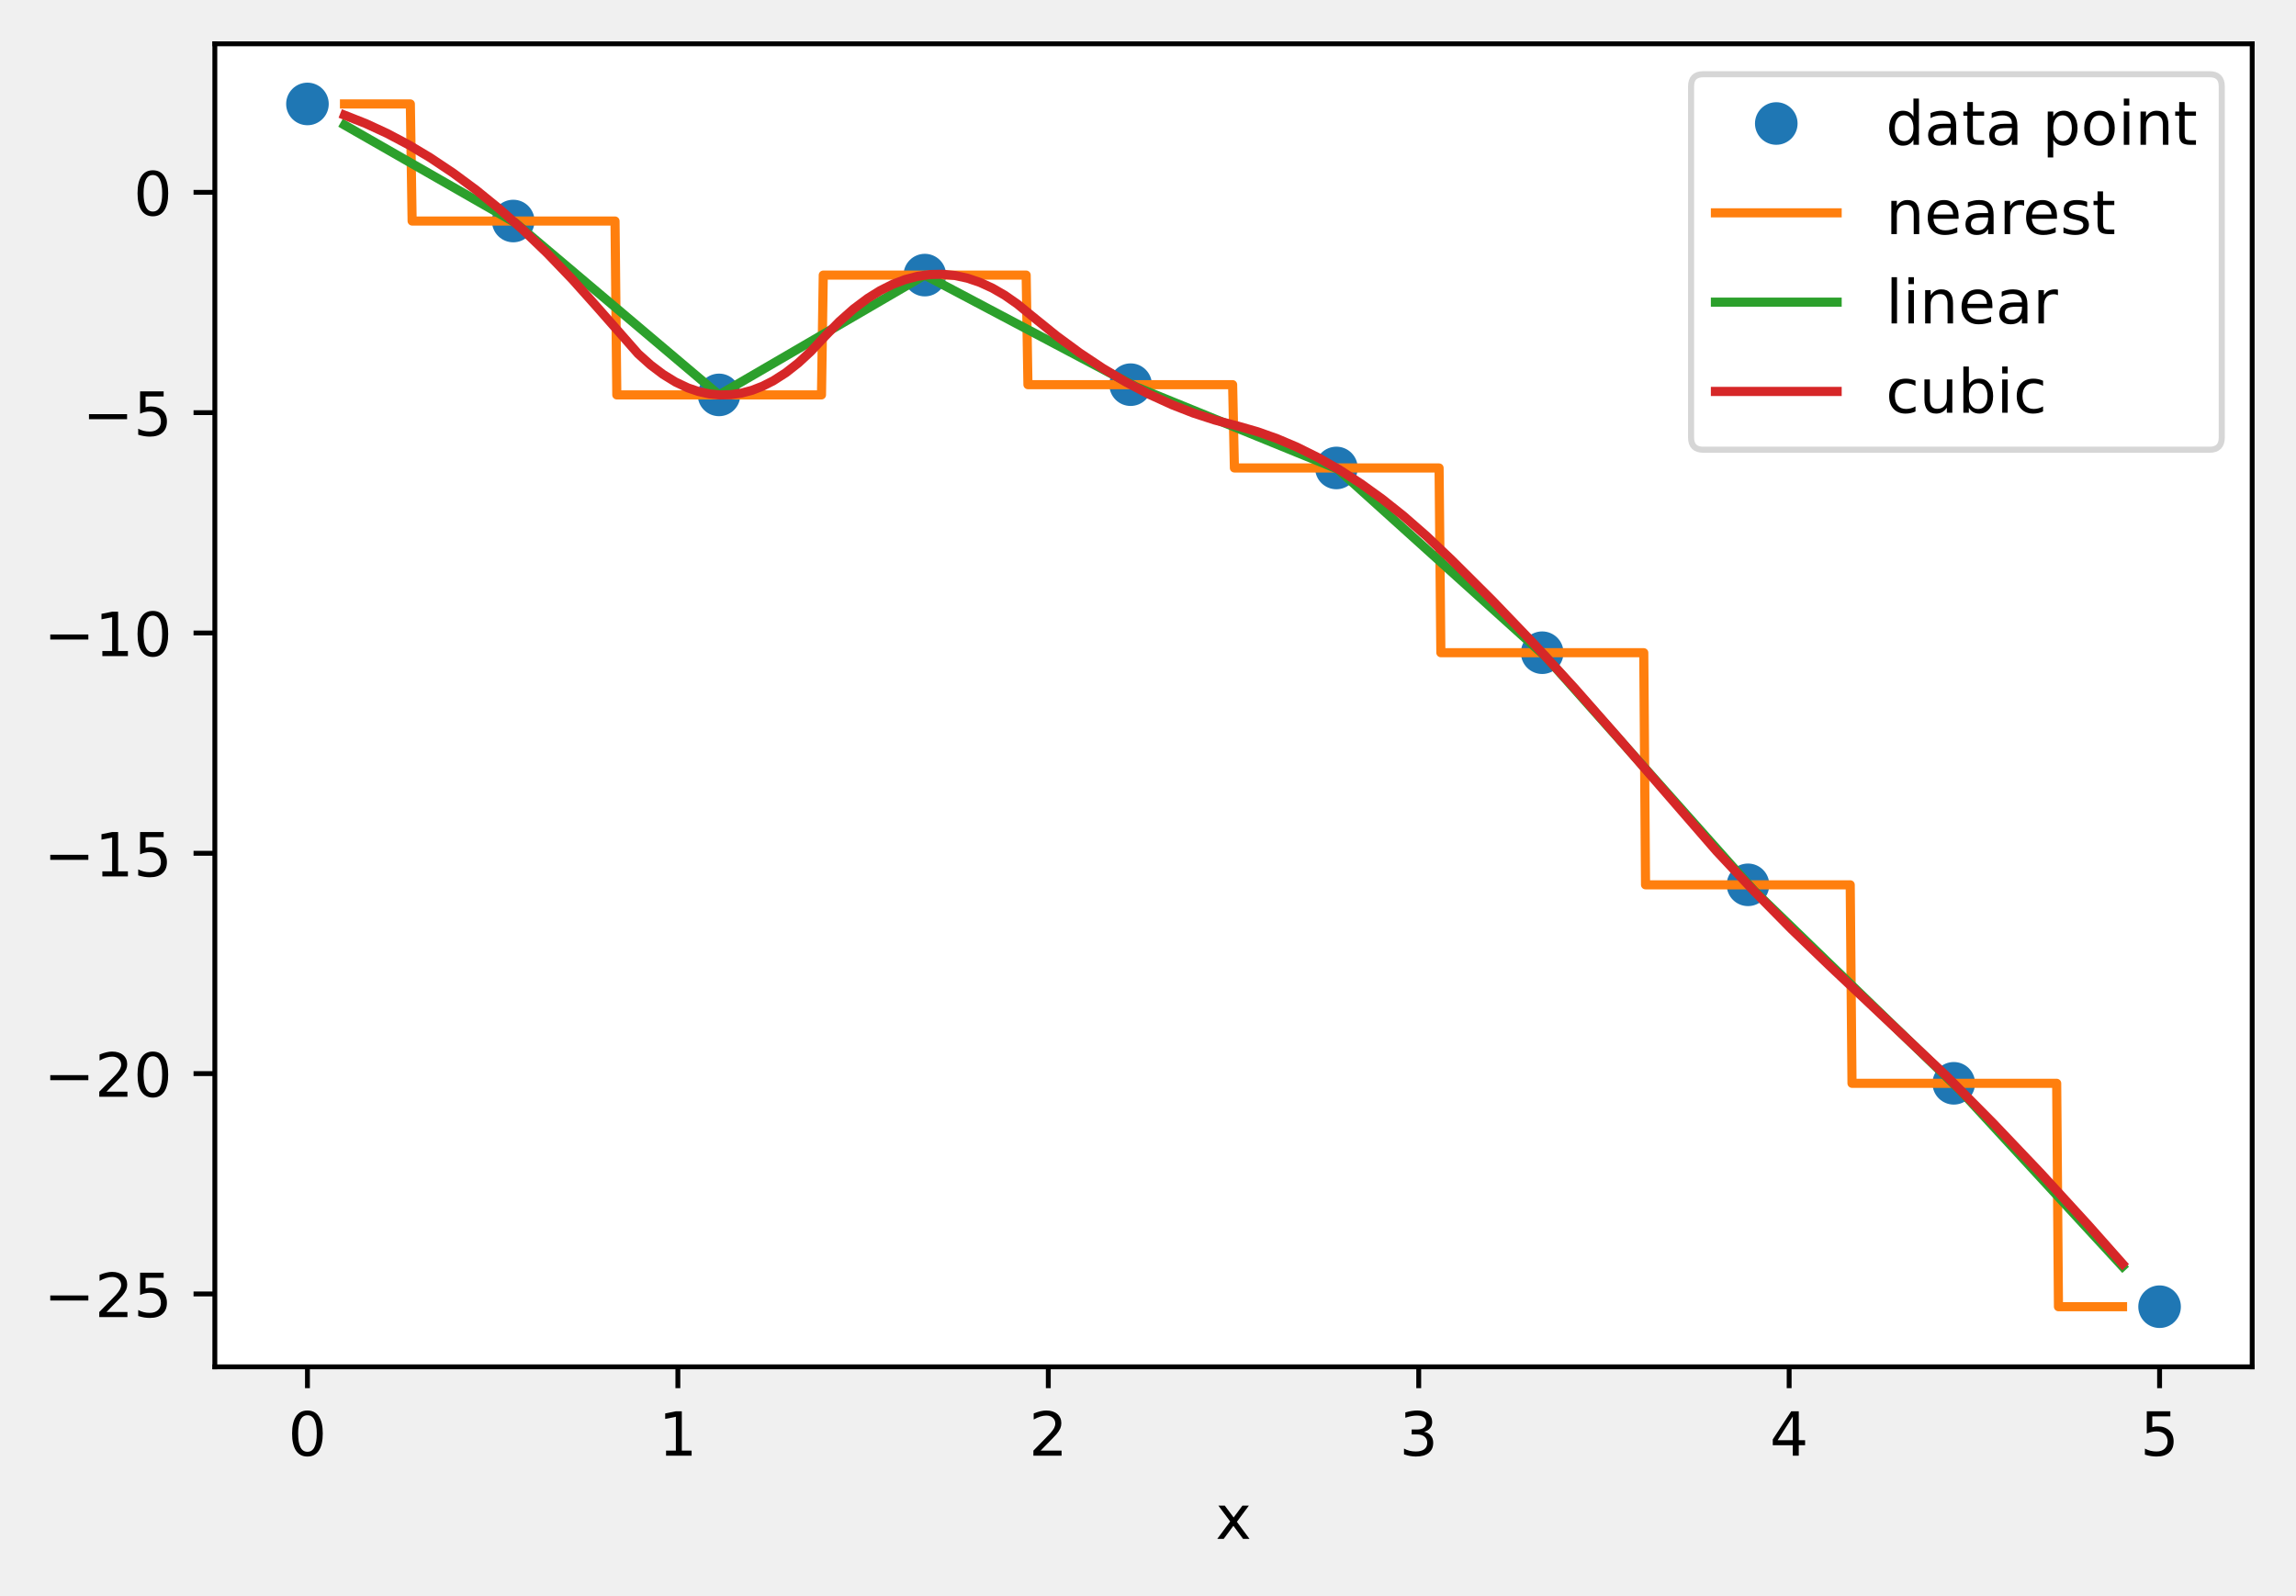
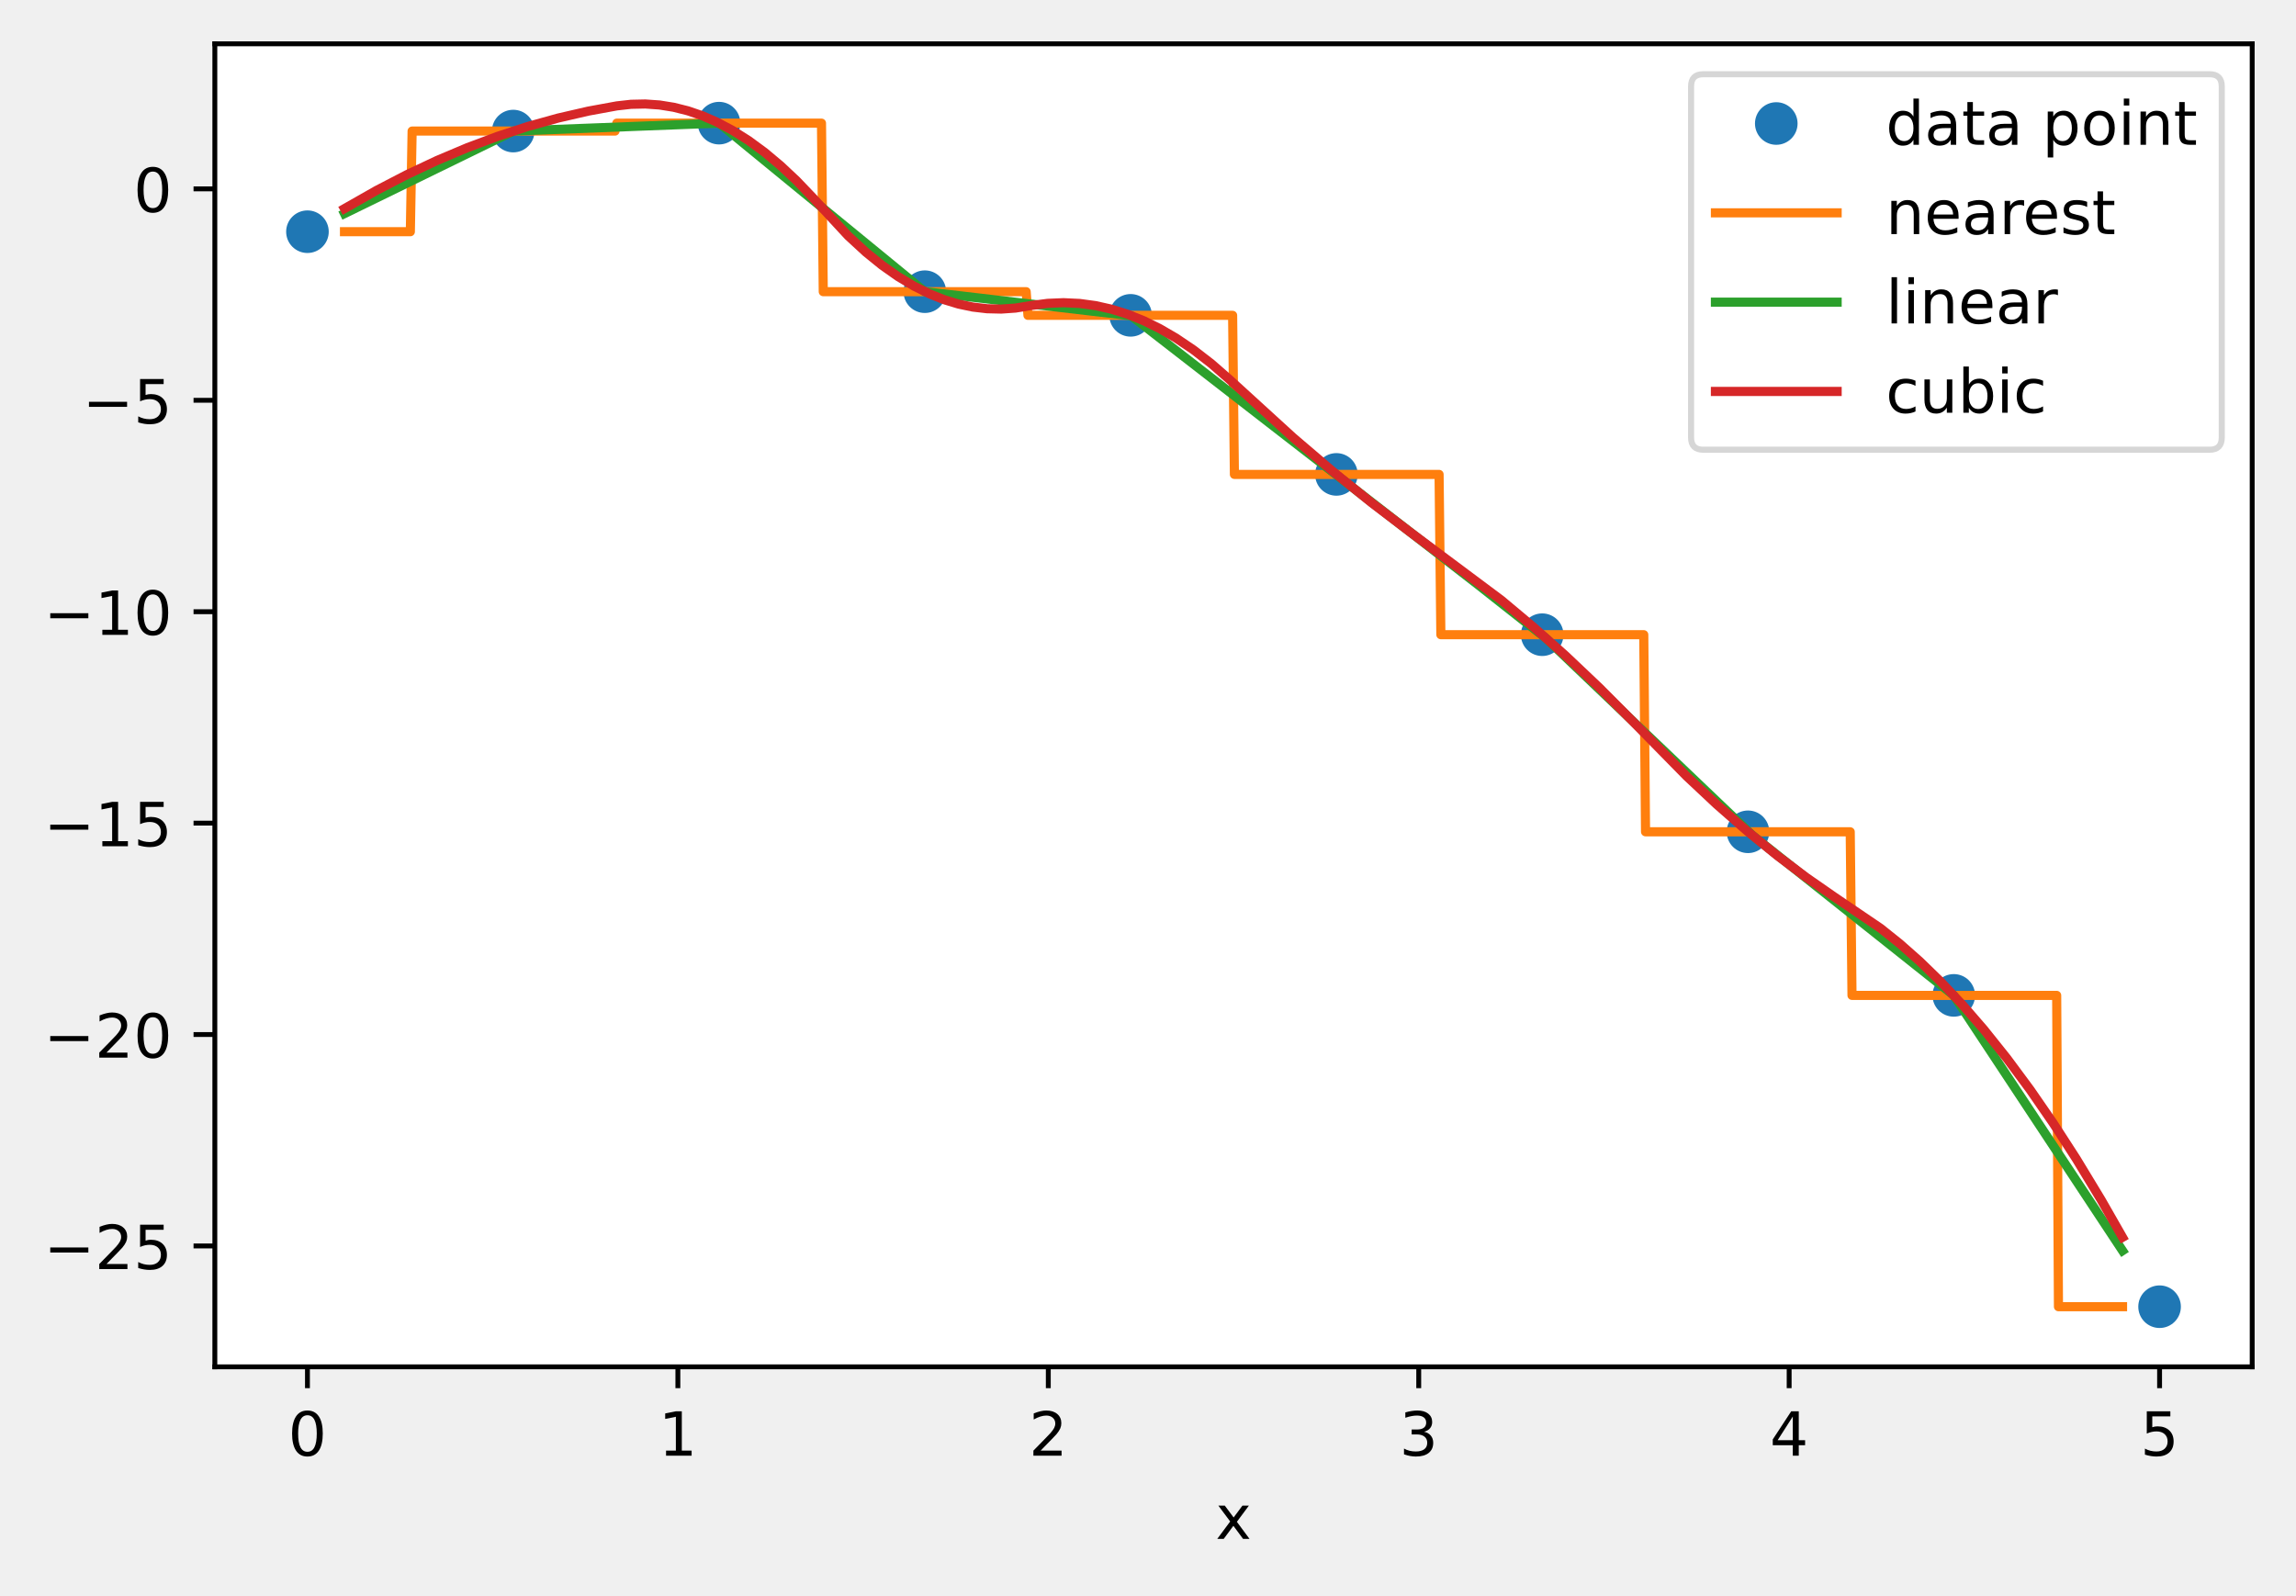
<svg xmlns="http://www.w3.org/2000/svg" xmlns:xlink="http://www.w3.org/1999/xlink" width="377.305pt" height="262.196pt" viewBox="0 0 377.305 262.196" version="1.1">
  <defs>
    <style type="text/css">*{stroke-linejoin: round; stroke-linecap: butt}</style>
  </defs>
  <g id="figure_1">
    <g id="patch_1">
      <path d="M 0 262.196  L 377.305 262.196  L 377.305 0  L 0 0  L 0 262.196  z " style="fill: none" />
    </g>
    <g id="axes_1">
      <g id="patch_2">
        <path d="M 35.305 224.64  L 370.105 224.64  L 370.105 7.2  L 35.305 7.2  z " style="fill: #ffffff" />
      </g>
      <g id="matplotlib.axis_1">
        <g id="xtick_1">
          <g id="line2d_1">
            <defs>
-               <path id="m457ac64154" d="M 0 0  L 0 3.5  " style="stroke: #000000; stroke-width: 0.8" />
-             </defs>
-             <g>
-               <use xlink:href="#m457ac64154" x="50.523" y="224.64" style="stroke: #000000; stroke-width: 0.8" />
+               <path id="m33b731d7af" d="M 0 0  L 0 3.5  " style="stroke: #000000; stroke-width: 0.8" />
+             </defs>
+             <g>
+               <use xlink:href="#m33b731d7af" x="50.523" y="224.64" style="stroke: #000000; stroke-width: 0.8" />
            </g>
          </g>
          <g id="text_1">
            <g transform="translate(47.34162 239.2384)scale(0.1 -0.1)">
              <defs>
                <path id="DejaVuSans-30" d="M 2034 4250  Q 1547 4250 1301 3770  Q 1056 3291 1056 2328  Q 1056 1369 1301 889  Q 1547 409 2034 409  Q 2525 409 2770 889  Q 3016 1369 3016 2328  Q 3016 3291 2770 3770  Q 2525 4250 2034 4250  z M 2034 4750  Q 2819 4750 3233 4129  Q 3647 3509 3647 2328  Q 3647 1150 3233 529  Q 2819 -91 2034 -91  Q 1250 -91 836 529  Q 422 1150 422 2328  Q 422 3509 836 4129  Q 1250 4750 2034 4750  z " transform="scale(0.015625)" />
              </defs>
              <use xlink:href="#DejaVuSans-30" />
            </g>
          </g>
        </g>
        <g id="xtick_2">
          <g id="line2d_2">
            <g>
-               <use xlink:href="#m457ac64154" x="111.396" y="224.64" style="stroke: #000000; stroke-width: 0.8" />
+               <use xlink:href="#m33b731d7af" x="111.396" y="224.64" style="stroke: #000000; stroke-width: 0.8" />
            </g>
          </g>
          <g id="text_2">
            <g transform="translate(108.2143 239.2384)scale(0.1 -0.1)">
              <defs>
                <path id="DejaVuSans-31" d="M 794 531  L 1825 531  L 1825 4091  L 703 3866  L 703 4441  L 1819 4666  L 2450 4666  L 2450 531  L 3481 531  L 3481 0  L 794 0  L 794 531  z " transform="scale(0.015625)" />
              </defs>
              <use xlink:href="#DejaVuSans-31" />
            </g>
          </g>
        </g>
        <g id="xtick_3">
          <g id="line2d_3">
            <g>
-               <use xlink:href="#m457ac64154" x="172.268" y="224.64" style="stroke: #000000; stroke-width: 0.8" />
+               <use xlink:href="#m33b731d7af" x="172.268" y="224.64" style="stroke: #000000; stroke-width: 0.8" />
            </g>
          </g>
          <g id="text_3">
            <g transform="translate(169.0871 239.2384)scale(0.1 -0.1)">
              <defs>
                <path id="DejaVuSans-32" d="M 1228 531  L 3431 531  L 3431 0  L 469 0  L 469 531  Q 828 903 1448 1529  Q 2069 2156 2228 2338  Q 2531 2678 2651 2914  Q 2772 3150 2772 3378  Q 2772 3750 2511 3984  Q 2250 4219 1831 4219  Q 1534 4219 1204 4116  Q 875 4013 500 3803  L 500 4441  Q 881 4594 1212 4672  Q 1544 4750 1819 4750  Q 2544 4750 2975 4387  Q 3406 4025 3406 3419  Q 3406 3131 3298 2873  Q 3191 2616 2906 2266  Q 2828 2175 2409 1742  Q 1991 1309 1228 531  z " transform="scale(0.015625)" />
              </defs>
              <use xlink:href="#DejaVuSans-32" />
            </g>
          </g>
        </g>
        <g id="xtick_4">
          <g id="line2d_4">
            <g>
-               <use xlink:href="#m457ac64154" x="233.141" y="224.64" style="stroke: #000000; stroke-width: 0.8" />
+               <use xlink:href="#m33b731d7af" x="233.141" y="224.64" style="stroke: #000000; stroke-width: 0.8" />
            </g>
          </g>
          <g id="text_4">
            <g transform="translate(229.9598 239.2384)scale(0.1 -0.1)">
              <defs>
                <path id="DejaVuSans-33" d="M 2597 2516  Q 3050 2419 3304 2112  Q 3559 1806 3559 1356  Q 3559 666 3084 287  Q 2609 -91 1734 -91  Q 1441 -91 1130 -33  Q 819 25 488 141  L 488 750  Q 750 597 1062 519  Q 1375 441 1716 441  Q 2309 441 2620 675  Q 2931 909 2931 1356  Q 2931 1769 2642 2001  Q 2353 2234 1838 2234  L 1294 2234  L 1294 2753  L 1863 2753  Q 2328 2753 2575 2939  Q 2822 3125 2822 3475  Q 2822 3834 2567 4026  Q 2313 4219 1838 4219  Q 1578 4219 1281 4162  Q 984 4106 628 3988  L 628 4550  Q 988 4650 1302 4700  Q 1616 4750 1894 4750  Q 2613 4750 3031 4423  Q 3450 4097 3450 3541  Q 3450 3153 3228 2886  Q 3006 2619 2597 2516  z " transform="scale(0.015625)" />
              </defs>
              <use xlink:href="#DejaVuSans-33" />
            </g>
          </g>
        </g>
        <g id="xtick_5">
          <g id="line2d_5">
            <g>
-               <use xlink:href="#m457ac64154" x="294.014" y="224.64" style="stroke: #000000; stroke-width: 0.8" />
+               <use xlink:href="#m33b731d7af" x="294.014" y="224.64" style="stroke: #000000; stroke-width: 0.8" />
            </g>
          </g>
          <g id="text_5">
            <g transform="translate(290.8325 239.2384)scale(0.1 -0.1)">
              <defs>
                <path id="DejaVuSans-34" d="M 2419 4116  L 825 1625  L 2419 1625  L 2419 4116  z M 2253 4666  L 3047 4666  L 3047 1625  L 3713 1625  L 3713 1100  L 3047 1100  L 3047 0  L 2419 0  L 2419 1100  L 313 1100  L 313 1709  L 2253 4666  z " transform="scale(0.015625)" />
              </defs>
              <use xlink:href="#DejaVuSans-34" />
            </g>
          </g>
        </g>
        <g id="xtick_6">
          <g id="line2d_6">
            <g>
-               <use xlink:href="#m457ac64154" x="354.887" y="224.64" style="stroke: #000000; stroke-width: 0.8" />
+               <use xlink:href="#m33b731d7af" x="354.887" y="224.64" style="stroke: #000000; stroke-width: 0.8" />
            </g>
          </g>
          <g id="text_6">
            <g transform="translate(351.7053 239.2384)scale(0.1 -0.1)">
              <defs>
                <path id="DejaVuSans-35" d="M 691 4666  L 3169 4666  L 3169 4134  L 1269 4134  L 1269 2991  Q 1406 3038 1543 3061  Q 1681 3084 1819 3084  Q 2600 3084 3056 2656  Q 3513 2228 3513 1497  Q 3513 744 3044 326  Q 2575 -91 1722 -91  Q 1428 -91 1123 -41  Q 819 9 494 109  L 494 744  Q 775 591 1075 516  Q 1375 441 1709 441  Q 2250 441 2565 725  Q 2881 1009 2881 1497  Q 2881 1984 2565 2268  Q 2250 2553 1709 2553  Q 1456 2553 1204 2497  Q 953 2441 691 2322  L 691 4666  z " transform="scale(0.015625)" />
              </defs>
              <use xlink:href="#DejaVuSans-35" />
            </g>
          </g>
        </g>
        <g id="text_7">
          <g transform="translate(199.7453 252.9166)scale(0.1 -0.1)">
            <defs>
              <path id="DejaVuSans-78" d="M 3513 3500  L 2247 1797  L 3578 0  L 2900 0  L 1881 1375  L 863 0  L 184 0  L 1544 1831  L 300 3500  L 978 3500  L 1906 2253  L 2834 3500  L 3513 3500  z " transform="scale(0.015625)" />
            </defs>
            <use xlink:href="#DejaVuSans-78" />
          </g>
        </g>
      </g>
      <g id="matplotlib.axis_2">
        <g id="ytick_1">
          <g id="line2d_7">
            <defs>
-               <path id="m29a6683a8f" d="M 0 0  L -3.5 0  " style="stroke: #000000; stroke-width: 0.8" />
-             </defs>
-             <g>
-               <use xlink:href="#m29a6683a8f" x="35.305" y="212.659" style="stroke: #000000; stroke-width: 0.8" />
+               <path id="m9ffeb0bd70" d="M 0 0  L -3.5 0  " style="stroke: #000000; stroke-width: 0.8" />
+             </defs>
+             <g>
+               <use xlink:href="#m9ffeb0bd70" x="35.305" y="204.771" style="stroke: #000000; stroke-width: 0.8" />
            </g>
          </g>
          <g id="text_8">
-             <g transform="translate(7.2 216.4586)scale(0.1 -0.1)">
+             <g transform="translate(7.2 208.5706)scale(0.1 -0.1)">
              <defs>
                <path id="DejaVuSans-2212" d="M 678 2272  L 4684 2272  L 4684 1741  L 678 1741  L 678 2272  z " transform="scale(0.015625)" />
              </defs>
              <use xlink:href="#DejaVuSans-2212" />
              <use xlink:href="#DejaVuSans-32" x="83.789" />
              <use xlink:href="#DejaVuSans-35" x="147.412" />
            </g>
          </g>
        </g>
        <g id="ytick_2">
          <g id="line2d_8">
            <g>
-               <use xlink:href="#m29a6683a8f" x="35.305" y="176.449" style="stroke: #000000; stroke-width: 0.8" />
+               <use xlink:href="#m9ffeb0bd70" x="35.305" y="170.025" style="stroke: #000000; stroke-width: 0.8" />
            </g>
          </g>
          <g id="text_9">
-             <g transform="translate(7.2 180.248)scale(0.1 -0.1)">
+             <g transform="translate(7.2 173.8245)scale(0.1 -0.1)">
              <use xlink:href="#DejaVuSans-2212" />
              <use xlink:href="#DejaVuSans-32" x="83.789" />
              <use xlink:href="#DejaVuSans-30" x="147.412" />
            </g>
          </g>
        </g>
        <g id="ytick_3">
          <g id="line2d_9">
            <g>
-               <use xlink:href="#m29a6683a8f" x="35.305" y="140.238" style="stroke: #000000; stroke-width: 0.8" />
+               <use xlink:href="#m9ffeb0bd70" x="35.305" y="135.279" style="stroke: #000000; stroke-width: 0.8" />
            </g>
          </g>
          <g id="text_10">
-             <g transform="translate(7.2 144.0374)scale(0.1 -0.1)">
+             <g transform="translate(7.2 139.0784)scale(0.1 -0.1)">
              <use xlink:href="#DejaVuSans-2212" />
              <use xlink:href="#DejaVuSans-31" x="83.789" />
              <use xlink:href="#DejaVuSans-35" x="147.412" />
            </g>
          </g>
        </g>
        <g id="ytick_4">
          <g id="line2d_10">
            <g>
-               <use xlink:href="#m29a6683a8f" x="35.305" y="104.028" style="stroke: #000000; stroke-width: 0.8" />
+               <use xlink:href="#m9ffeb0bd70" x="35.305" y="100.533" style="stroke: #000000; stroke-width: 0.8" />
            </g>
          </g>
          <g id="text_11">
-             <g transform="translate(7.2 107.8268)scale(0.1 -0.1)">
+             <g transform="translate(7.2 104.3323)scale(0.1 -0.1)">
              <use xlink:href="#DejaVuSans-2212" />
              <use xlink:href="#DejaVuSans-31" x="83.789" />
              <use xlink:href="#DejaVuSans-30" x="147.412" />
            </g>
          </g>
        </g>
        <g id="ytick_5">
          <g id="line2d_11">
            <g>
-               <use xlink:href="#m29a6683a8f" x="35.305" y="67.817" style="stroke: #000000; stroke-width: 0.8" />
+               <use xlink:href="#m9ffeb0bd70" x="35.305" y="65.787" style="stroke: #000000; stroke-width: 0.8" />
            </g>
          </g>
          <g id="text_12">
-             <g transform="translate(13.5625 71.61621)scale(0.1 -0.1)">
+             <g transform="translate(13.5625 69.58625)scale(0.1 -0.1)">
              <use xlink:href="#DejaVuSans-2212" />
              <use xlink:href="#DejaVuSans-35" x="83.789" />
            </g>
          </g>
        </g>
        <g id="ytick_6">
          <g id="line2d_12">
            <g>
-               <use xlink:href="#m29a6683a8f" x="35.305" y="31.606" style="stroke: #000000; stroke-width: 0.8" />
+               <use xlink:href="#m9ffeb0bd70" x="35.305" y="31.041" style="stroke: #000000; stroke-width: 0.8" />
            </g>
          </g>
          <g id="text_13">
-             <g transform="translate(21.94219 35.40562)scale(0.1 -0.1)">
+             <g transform="translate(21.94219 34.84015)scale(0.1 -0.1)">
              <use xlink:href="#DejaVuSans-30" />
            </g>
          </g>
        </g>
      </g>
      <g id="line2d_13">
        <defs>
-           <path id="m5e670d279b" d="M 0 3  C 0.796 3 1.559 2.684 2.121 2.121  C 2.684 1.559 3 0.796 3 0  C 3 -0.796 2.684 -1.559 2.121 -2.121  C 1.559 -2.684 0.796 -3 0 -3  C -0.796 -3 -1.559 -2.684 -2.121 -2.121  C -2.684 -1.559 -3 -0.796 -3 0  C -3 0.796 -2.684 1.559 -2.121 2.121  C -1.559 2.684 -0.796 3 0 3  z " style="stroke: #1f77b4" />
+           <path id="mb53fe9ca30" d="M 0 3  C 0.796 3 1.559 2.684 2.121 2.121  C 2.684 1.559 3 0.796 3 0  C 3 -0.796 2.684 -1.559 2.121 -2.121  C 1.559 -2.684 0.796 -3 0 -3  C -0.796 -3 -1.559 -2.684 -2.121 -2.121  C -2.684 -1.559 -3 -0.796 -3 0  C -3 0.796 -2.684 1.559 -2.121 2.121  C -1.559 2.684 -0.796 3 0 3  z " style="stroke: #1f77b4" />
        </defs>
-         <g clip-path="url(#pa91e4f7fb6)">
-           <use xlink:href="#m5e670d279b" x="50.523" y="17.084" style="fill: #1f77b4; stroke: #1f77b4" />
-           <use xlink:href="#m5e670d279b" x="84.341" y="36.325" style="fill: #1f77b4; stroke: #1f77b4" />
-           <use xlink:href="#m5e670d279b" x="118.159" y="64.902" style="fill: #1f77b4; stroke: #1f77b4" />
-           <use xlink:href="#m5e670d279b" x="151.977" y="45.213" style="fill: #1f77b4; stroke: #1f77b4" />
-           <use xlink:href="#m5e670d279b" x="185.796" y="63.22" style="fill: #1f77b4; stroke: #1f77b4" />
-           <use xlink:href="#m5e670d279b" x="219.614" y="76.91" style="fill: #1f77b4; stroke: #1f77b4" />
-           <use xlink:href="#m5e670d279b" x="253.432" y="107.273" style="fill: #1f77b4; stroke: #1f77b4" />
-           <use xlink:href="#m5e670d279b" x="287.25" y="145.42" style="fill: #1f77b4; stroke: #1f77b4" />
-           <use xlink:href="#m5e670d279b" x="321.068" y="178.041" style="fill: #1f77b4; stroke: #1f77b4" />
-           <use xlink:href="#m5e670d279b" x="354.887" y="214.756" style="fill: #1f77b4; stroke: #1f77b4" />
+         <g clip-path="url(#pf7bf98c658)">
+           <use xlink:href="#mb53fe9ca30" x="50.523" y="38.081" style="fill: #1f77b4; stroke: #1f77b4" />
+           <use xlink:href="#mb53fe9ca30" x="84.341" y="21.54" style="fill: #1f77b4; stroke: #1f77b4" />
+           <use xlink:href="#mb53fe9ca30" x="118.159" y="20.238" style="fill: #1f77b4; stroke: #1f77b4" />
+           <use xlink:href="#mb53fe9ca30" x="151.977" y="47.939" style="fill: #1f77b4; stroke: #1f77b4" />
+           <use xlink:href="#mb53fe9ca30" x="185.796" y="51.826" style="fill: #1f77b4; stroke: #1f77b4" />
+           <use xlink:href="#mb53fe9ca30" x="219.614" y="77.968" style="fill: #1f77b4; stroke: #1f77b4" />
+           <use xlink:href="#mb53fe9ca30" x="253.432" y="104.313" style="fill: #1f77b4; stroke: #1f77b4" />
+           <use xlink:href="#mb53fe9ca30" x="287.25" y="136.705" style="fill: #1f77b4; stroke: #1f77b4" />
+           <use xlink:href="#mb53fe9ca30" x="321.068" y="163.591" style="fill: #1f77b4; stroke: #1f77b4" />
+           <use xlink:href="#mb53fe9ca30" x="354.887" y="214.756" style="fill: #1f77b4; stroke: #1f77b4" />
        </g>
      </g>
      <g id="line2d_14">
-         <path d="M 56.61 17.084  L 67.432 17.084  L 67.724 36.325  L 101.067 36.325  L 101.36 64.902  L 134.995 64.902  L 135.288 45.213  L 168.631 45.213  L 168.923 63.22  L 202.558 63.22  L 202.851 76.91  L 236.486 76.91  L 236.779 107.273  L 270.122 107.273  L 270.414 145.42  L 304.05 145.42  L 304.342 178.041  L 337.977 178.041  L 338.27 214.756  L 348.799 214.756  L 348.799 214.756  " clip-path="url(#pa91e4f7fb6)" style="fill: none; stroke: #ff7f0e; stroke-width: 1.5; stroke-linecap: square" />
+         <path d="M 56.61 38.081  L 67.432 38.081  L 67.724 21.54  L 101.067 21.54  L 101.36 20.238  L 134.995 20.238  L 135.288 47.939  L 168.631 47.939  L 168.923 51.826  L 202.558 51.826  L 202.851 77.968  L 236.486 77.968  L 236.779 104.313  L 270.122 104.313  L 270.414 136.705  L 304.05 136.705  L 304.342 163.591  L 337.977 163.591  L 338.27 214.756  L 348.799 214.756  L 348.799 214.756  " clip-path="url(#pf7bf98c658)" style="fill: none; stroke: #ff7f0e; stroke-width: 1.5; stroke-linecap: square" />
      </g>
      <g id="line2d_15">
-         <path d="M 56.61 20.547  L 84.688 36.618  L 118.031 64.794  L 118.324 64.806  L 151.959 45.224  L 154.007 46.293  L 186.764 63.613  L 219.815 77.091  L 254.035 107.954  L 288.256 146.389  L 322.183 179.252  L 348.799 208.148  L 348.799 208.148  " clip-path="url(#pa91e4f7fb6)" style="fill: none; stroke: #2ca02c; stroke-width: 1.5; stroke-linecap: square" />
+         <path d="M 56.61 35.104  L 84.396 21.538  L 118.031 20.243  L 118.616 20.612  L 151.959 47.924  L 154.591 48.239  L 185.887 51.897  L 242.921 96.125  L 254.035 104.891  L 287.963 137.271  L 321.013 163.547  L 322.476 165.72  L 348.799 205.547  L 348.799 205.547  " clip-path="url(#pf7bf98c658)" style="fill: none; stroke: #2ca02c; stroke-width: 1.5; stroke-linecap: square" />
      </g>
      <g id="line2d_16">
-         <path d="M 56.61 18.925  L 60.12 20.31  L 63.63 21.932  L 67.139 23.791  L 70.649 25.887  L 74.452 28.424  L 78.254 31.239  L 82.056 34.332  L 85.858 37.703  L 89.953 41.644  L 94.048 45.908  L 98.143 50.493  L 104.87 58.147  L 106.917 59.984  L 108.964 61.531  L 111.012 62.789  L 113.059 63.755  L 114.814 64.353  L 116.569 64.738  L 118.324 64.909  L 120.079 64.867  L 121.834 64.612  L 123.588 64.144  L 125.343 63.462  L 127.098 62.568  L 129.146 61.255  L 131.193 59.651  L 133.24 57.757  L 135.58 55.255  L 137.92 52.859  L 140.26 50.784  L 142.6 49.029  L 144.647 47.756  L 146.694 46.729  L 148.742 45.948  L 150.789 45.412  L 152.837 45.121  L 154.884 45.075  L 156.931 45.275  L 158.979 45.721  L 161.026 46.411  L 163.073 47.348  L 165.121 48.529  L 167.168 49.956  L 169.508 51.873  L 173.603 55.184  L 177.405 57.983  L 181.207 60.516  L 185.01 62.785  L 188.812 64.788  L 192.614 66.526  L 196.124 67.894  L 199.634 69.037  L 203.436 70.03  L 206.653 70.954  L 209.87 72.098  L 213.088 73.463  L 216.598 75.204  L 220.107 77.208  L 223.617 79.475  L 227.127 82.005  L 230.637 84.797  L 234.439 88.119  L 238.534 92.013  L 245.261 98.713  L 251.988 105.727  L 258.715 113.054  L 265.734 121.034  L 282.113 139.915  L 288.256 146.471  L 294.398 152.706  L 300.54 158.621  L 319.844 176.825  L 327.448 184.504  L 335.345 192.801  L 343.242 201.43  L 348.799 207.7  L 348.799 207.7  " clip-path="url(#pa91e4f7fb6)" style="fill: none; stroke: #d62728; stroke-width: 1.5; stroke-linecap: square" />
+         <path d="M 56.61 34.287  L 61.875 31.295  L 66.847 28.715  L 71.819 26.374  L 76.791 24.273  L 81.764 22.411  L 86.736 20.789  L 91.708 19.405  L 96.68 18.261  L 101.36 17.403  L 103.7 17.141  L 106.04 17.091  L 108.379 17.254  L 110.719 17.63  L 113.059 18.218  L 115.399 19.019  L 117.739 20.033  L 120.371 21.428  L 123.003 23.091  L 125.636 25.024  L 128.268 27.227  L 130.9 29.698  L 133.825 32.759  L 139.382 38.759  L 142.307 41.455  L 144.94 43.589  L 147.572 45.447  L 150.204 47.029  L 152.837 48.334  L 155.176 49.263  L 157.516 49.973  L 159.856 50.465  L 162.196 50.739  L 164.536 50.795  L 166.876 50.632  L 169.508 50.202  L 172.14 49.858  L 174.773 49.747  L 177.405 49.871  L 180.037 50.228  L 182.67 50.82  L 185.302 51.645  L 187.934 52.705  L 190.567 53.999  L 193.199 55.526  L 196.124 57.498  L 199.049 59.759  L 201.973 62.309  L 212.503 71.917  L 218.937 77.408  L 225.372 82.604  L 231.807 87.506  L 246.723 98.643  L 251.988 103.054  L 257.253 107.75  L 262.81 113.017  L 268.367 118.603  L 277.141 127.544  L 282.113 132.209  L 287.086 136.566  L 292.058 140.614  L 296.738 144.143  L 301.417 147.398  L 309.022 152.56  L 312.239 155.136  L 315.456 157.982  L 318.966 161.393  L 322.476 165.126  L 325.986 169.18  L 329.788 173.933  L 333.59 179.063  L 337.392 184.57  L 341.195 190.453  L 345.289 197.209  L 348.799 203.348  L 348.799 203.348  " clip-path="url(#pf7bf98c658)" style="fill: none; stroke: #d62728; stroke-width: 1.5; stroke-linecap: square" />
      </g>
      <g id="patch_3">
        <path d="M 35.305 224.64  L 35.305 7.2  " style="fill: none; stroke: #000000; stroke-width: 0.8; stroke-linejoin: miter; stroke-linecap: square" />
      </g>
      <g id="patch_4">
        <path d="M 370.105 224.64  L 370.105 7.2  " style="fill: none; stroke: #000000; stroke-width: 0.8; stroke-linejoin: miter; stroke-linecap: square" />
      </g>
      <g id="patch_5">
        <path d="M 35.305 224.64  L 370.105 224.64  " style="fill: none; stroke: #000000; stroke-width: 0.8; stroke-linejoin: miter; stroke-linecap: square" />
      </g>
      <g id="patch_6">
        <path d="M 35.305 7.2  L 370.105 7.2  " style="fill: none; stroke: #000000; stroke-width: 0.8; stroke-linejoin: miter; stroke-linecap: square" />
      </g>
      <g id="legend_1">
        <g id="patch_7">
          <path d="M 279.898 73.912  L 363.105 73.912  Q 365.105 73.912 365.105 71.912  L 365.105 14.2  Q 365.105 12.2 363.105 12.2  L 279.898 12.2  Q 277.898 12.2 277.898 14.2  L 277.898 71.912  Q 277.898 73.912 279.898 73.912  z " style="fill: #ffffff; opacity: 0.8; stroke: #cccccc; stroke-linejoin: miter" />
        </g>
        <g id="line2d_17">
          <g>
-             <use xlink:href="#m5e670d279b" x="291.898" y="20.298" style="fill: #1f77b4; stroke: #1f77b4" />
+             <use xlink:href="#mb53fe9ca30" x="291.898" y="20.298" style="fill: #1f77b4; stroke: #1f77b4" />
          </g>
        </g>
        <g id="text_14">
          <g transform="translate(309.8984 23.79844)scale(0.1 -0.1)">
            <defs>
              <path id="DejaVuSans-64" d="M 2906 2969  L 2906 4863  L 3481 4863  L 3481 0  L 2906 0  L 2906 525  Q 2725 213 2448 61  Q 2172 -91 1784 -91  Q 1150 -91 751 415  Q 353 922 353 1747  Q 353 2572 751 3078  Q 1150 3584 1784 3584  Q 2172 3584 2448 3432  Q 2725 3281 2906 2969  z M 947 1747  Q 947 1113 1208 752  Q 1469 391 1925 391  Q 2381 391 2643 752  Q 2906 1113 2906 1747  Q 2906 2381 2643 2742  Q 2381 3103 1925 3103  Q 1469 3103 1208 2742  Q 947 2381 947 1747  z " transform="scale(0.015625)" />
              <path id="DejaVuSans-61" d="M 2194 1759  Q 1497 1759 1228 1600  Q 959 1441 959 1056  Q 959 750 1161 570  Q 1363 391 1709 391  Q 2188 391 2477 730  Q 2766 1069 2766 1631  L 2766 1759  L 2194 1759  z M 3341 1997  L 3341 0  L 2766 0  L 2766 531  Q 2569 213 2275 61  Q 1981 -91 1556 -91  Q 1019 -91 701 211  Q 384 513 384 1019  Q 384 1609 779 1909  Q 1175 2209 1959 2209  L 2766 2209  L 2766 2266  Q 2766 2663 2505 2880  Q 2244 3097 1772 3097  Q 1472 3097 1187 3025  Q 903 2953 641 2809  L 641 3341  Q 956 3463 1253 3523  Q 1550 3584 1831 3584  Q 2591 3584 2966 3190  Q 3341 2797 3341 1997  z " transform="scale(0.015625)" />
              <path id="DejaVuSans-74" d="M 1172 4494  L 1172 3500  L 2356 3500  L 2356 3053  L 1172 3053  L 1172 1153  Q 1172 725 1289 603  Q 1406 481 1766 481  L 2356 481  L 2356 0  L 1766 0  Q 1100 0 847 248  Q 594 497 594 1153  L 594 3053  L 172 3053  L 172 3500  L 594 3500  L 594 4494  L 1172 4494  z " transform="scale(0.015625)" />
              <path id="DejaVuSans-20" transform="scale(0.015625)" />
              <path id="DejaVuSans-70" d="M 1159 525  L 1159 -1331  L 581 -1331  L 581 3500  L 1159 3500  L 1159 2969  Q 1341 3281 1617 3432  Q 1894 3584 2278 3584  Q 2916 3584 3314 3078  Q 3713 2572 3713 1747  Q 3713 922 3314 415  Q 2916 -91 2278 -91  Q 1894 -91 1617 61  Q 1341 213 1159 525  z M 3116 1747  Q 3116 2381 2855 2742  Q 2594 3103 2138 3103  Q 1681 3103 1420 2742  Q 1159 2381 1159 1747  Q 1159 1113 1420 752  Q 1681 391 2138 391  Q 2594 391 2855 752  Q 3116 1113 3116 1747  z " transform="scale(0.015625)" />
              <path id="DejaVuSans-6f" d="M 1959 3097  Q 1497 3097 1228 2736  Q 959 2375 959 1747  Q 959 1119 1226 758  Q 1494 397 1959 397  Q 2419 397 2687 759  Q 2956 1122 2956 1747  Q 2956 2369 2687 2733  Q 2419 3097 1959 3097  z M 1959 3584  Q 2709 3584 3137 3096  Q 3566 2609 3566 1747  Q 3566 888 3137 398  Q 2709 -91 1959 -91  Q 1206 -91 779 398  Q 353 888 353 1747  Q 353 2609 779 3096  Q 1206 3584 1959 3584  z " transform="scale(0.015625)" />
              <path id="DejaVuSans-69" d="M 603 3500  L 1178 3500  L 1178 0  L 603 0  L 603 3500  z M 603 4863  L 1178 4863  L 1178 4134  L 603 4134  L 603 4863  z " transform="scale(0.015625)" />
              <path id="DejaVuSans-6e" d="M 3513 2113  L 3513 0  L 2938 0  L 2938 2094  Q 2938 2591 2744 2837  Q 2550 3084 2163 3084  Q 1697 3084 1428 2787  Q 1159 2491 1159 1978  L 1159 0  L 581 0  L 581 3500  L 1159 3500  L 1159 2956  Q 1366 3272 1645 3428  Q 1925 3584 2291 3584  Q 2894 3584 3203 3211  Q 3513 2838 3513 2113  z " transform="scale(0.015625)" />
            </defs>
            <use xlink:href="#DejaVuSans-64" />
            <use xlink:href="#DejaVuSans-61" x="63.477" />
            <use xlink:href="#DejaVuSans-74" x="124.756" />
            <use xlink:href="#DejaVuSans-61" x="163.965" />
            <use xlink:href="#DejaVuSans-20" x="225.244" />
            <use xlink:href="#DejaVuSans-70" x="257.031" />
            <use xlink:href="#DejaVuSans-6f" x="320.508" />
            <use xlink:href="#DejaVuSans-69" x="381.689" />
            <use xlink:href="#DejaVuSans-6e" x="409.473" />
            <use xlink:href="#DejaVuSans-74" x="472.852" />
          </g>
        </g>
        <g id="line2d_18">
          <path d="M 281.898 34.977  L 291.898 34.977  L 301.898 34.977  " style="fill: none; stroke: #ff7f0e; stroke-width: 1.5; stroke-linecap: square" />
        </g>
        <g id="text_15">
          <g transform="translate(309.8984 38.47656)scale(0.1 -0.1)">
            <defs>
              <path id="DejaVuSans-65" d="M 3597 1894  L 3597 1613  L 953 1613  Q 991 1019 1311 708  Q 1631 397 2203 397  Q 2534 397 2845 478  Q 3156 559 3463 722  L 3463 178  Q 3153 47 2828 -22  Q 2503 -91 2169 -91  Q 1331 -91 842 396  Q 353 884 353 1716  Q 353 2575 817 3079  Q 1281 3584 2069 3584  Q 2775 3584 3186 3129  Q 3597 2675 3597 1894  z M 3022 2063  Q 3016 2534 2758 2815  Q 2500 3097 2075 3097  Q 1594 3097 1305 2825  Q 1016 2553 972 2059  L 3022 2063  z " transform="scale(0.015625)" />
              <path id="DejaVuSans-72" d="M 2631 2963  Q 2534 3019 2420 3045  Q 2306 3072 2169 3072  Q 1681 3072 1420 2755  Q 1159 2438 1159 1844  L 1159 0  L 581 0  L 581 3500  L 1159 3500  L 1159 2956  Q 1341 3275 1631 3429  Q 1922 3584 2338 3584  Q 2397 3584 2469 3576  Q 2541 3569 2628 3553  L 2631 2963  z " transform="scale(0.015625)" />
              <path id="DejaVuSans-73" d="M 2834 3397  L 2834 2853  Q 2591 2978 2328 3040  Q 2066 3103 1784 3103  Q 1356 3103 1142 2972  Q 928 2841 928 2578  Q 928 2378 1081 2264  Q 1234 2150 1697 2047  L 1894 2003  Q 2506 1872 2764 1633  Q 3022 1394 3022 966  Q 3022 478 2636 193  Q 2250 -91 1575 -91  Q 1294 -91 989 -36  Q 684 19 347 128  L 347 722  Q 666 556 975 473  Q 1284 391 1588 391  Q 1994 391 2212 530  Q 2431 669 2431 922  Q 2431 1156 2273 1281  Q 2116 1406 1581 1522  L 1381 1569  Q 847 1681 609 1914  Q 372 2147 372 2553  Q 372 3047 722 3315  Q 1072 3584 1716 3584  Q 2034 3584 2315 3537  Q 2597 3491 2834 3397  z " transform="scale(0.015625)" />
            </defs>
            <use xlink:href="#DejaVuSans-6e" />
            <use xlink:href="#DejaVuSans-65" x="63.379" />
            <use xlink:href="#DejaVuSans-61" x="124.902" />
            <use xlink:href="#DejaVuSans-72" x="186.182" />
            <use xlink:href="#DejaVuSans-65" x="225.045" />
            <use xlink:href="#DejaVuSans-73" x="286.568" />
            <use xlink:href="#DejaVuSans-74" x="338.668" />
          </g>
        </g>
        <g id="line2d_19">
          <path d="M 281.898 49.655  L 291.898 49.655  L 301.898 49.655  " style="fill: none; stroke: #2ca02c; stroke-width: 1.5; stroke-linecap: square" />
        </g>
        <g id="text_16">
          <g transform="translate(309.8984 53.15469)scale(0.1 -0.1)">
            <defs>
              <path id="DejaVuSans-6c" d="M 603 4863  L 1178 4863  L 1178 0  L 603 0  L 603 4863  z " transform="scale(0.015625)" />
            </defs>
            <use xlink:href="#DejaVuSans-6c" />
            <use xlink:href="#DejaVuSans-69" x="27.783" />
            <use xlink:href="#DejaVuSans-6e" x="55.566" />
            <use xlink:href="#DejaVuSans-65" x="118.945" />
            <use xlink:href="#DejaVuSans-61" x="180.469" />
            <use xlink:href="#DejaVuSans-72" x="241.748" />
          </g>
        </g>
        <g id="line2d_20">
          <path d="M 281.898 64.333  L 291.898 64.333  L 301.898 64.333  " style="fill: none; stroke: #d62728; stroke-width: 1.5; stroke-linecap: square" />
        </g>
        <g id="text_17">
          <g transform="translate(309.8984 67.83281)scale(0.1 -0.1)">
            <defs>
              <path id="DejaVuSans-63" d="M 3122 3366  L 3122 2828  Q 2878 2963 2633 3030  Q 2388 3097 2138 3097  Q 1578 3097 1268 2742  Q 959 2388 959 1747  Q 959 1106 1268 751  Q 1578 397 2138 397  Q 2388 397 2633 464  Q 2878 531 3122 666  L 3122 134  Q 2881 22 2623 -34  Q 2366 -91 2075 -91  Q 1284 -91 818 406  Q 353 903 353 1747  Q 353 2603 823 3093  Q 1294 3584 2113 3584  Q 2378 3584 2631 3529  Q 2884 3475 3122 3366  z " transform="scale(0.015625)" />
              <path id="DejaVuSans-75" d="M 544 1381  L 544 3500  L 1119 3500  L 1119 1403  Q 1119 906 1312 657  Q 1506 409 1894 409  Q 2359 409 2629 706  Q 2900 1003 2900 1516  L 2900 3500  L 3475 3500  L 3475 0  L 2900 0  L 2900 538  Q 2691 219 2414 64  Q 2138 -91 1772 -91  Q 1169 -91 856 284  Q 544 659 544 1381  z M 1991 3584  L 1991 3584  z " transform="scale(0.015625)" />
              <path id="DejaVuSans-62" d="M 3116 1747  Q 3116 2381 2855 2742  Q 2594 3103 2138 3103  Q 1681 3103 1420 2742  Q 1159 2381 1159 1747  Q 1159 1113 1420 752  Q 1681 391 2138 391  Q 2594 391 2855 752  Q 3116 1113 3116 1747  z M 1159 2969  Q 1341 3281 1617 3432  Q 1894 3584 2278 3584  Q 2916 3584 3314 3078  Q 3713 2572 3713 1747  Q 3713 922 3314 415  Q 2916 -91 2278 -91  Q 1894 -91 1617 61  Q 1341 213 1159 525  L 1159 0  L 581 0  L 581 4863  L 1159 4863  L 1159 2969  z " transform="scale(0.015625)" />
            </defs>
            <use xlink:href="#DejaVuSans-63" />
            <use xlink:href="#DejaVuSans-75" x="54.98" />
            <use xlink:href="#DejaVuSans-62" x="118.359" />
            <use xlink:href="#DejaVuSans-69" x="181.836" />
            <use xlink:href="#DejaVuSans-63" x="209.619" />
          </g>
        </g>
      </g>
    </g>
  </g>
  <defs>
-     <clipPath id="pa91e4f7fb6">
+     <clipPath id="pf7bf98c658">
      <rect x="35.305" y="7.2" width="334.8" height="217.44" />
    </clipPath>
  </defs>
</svg>
